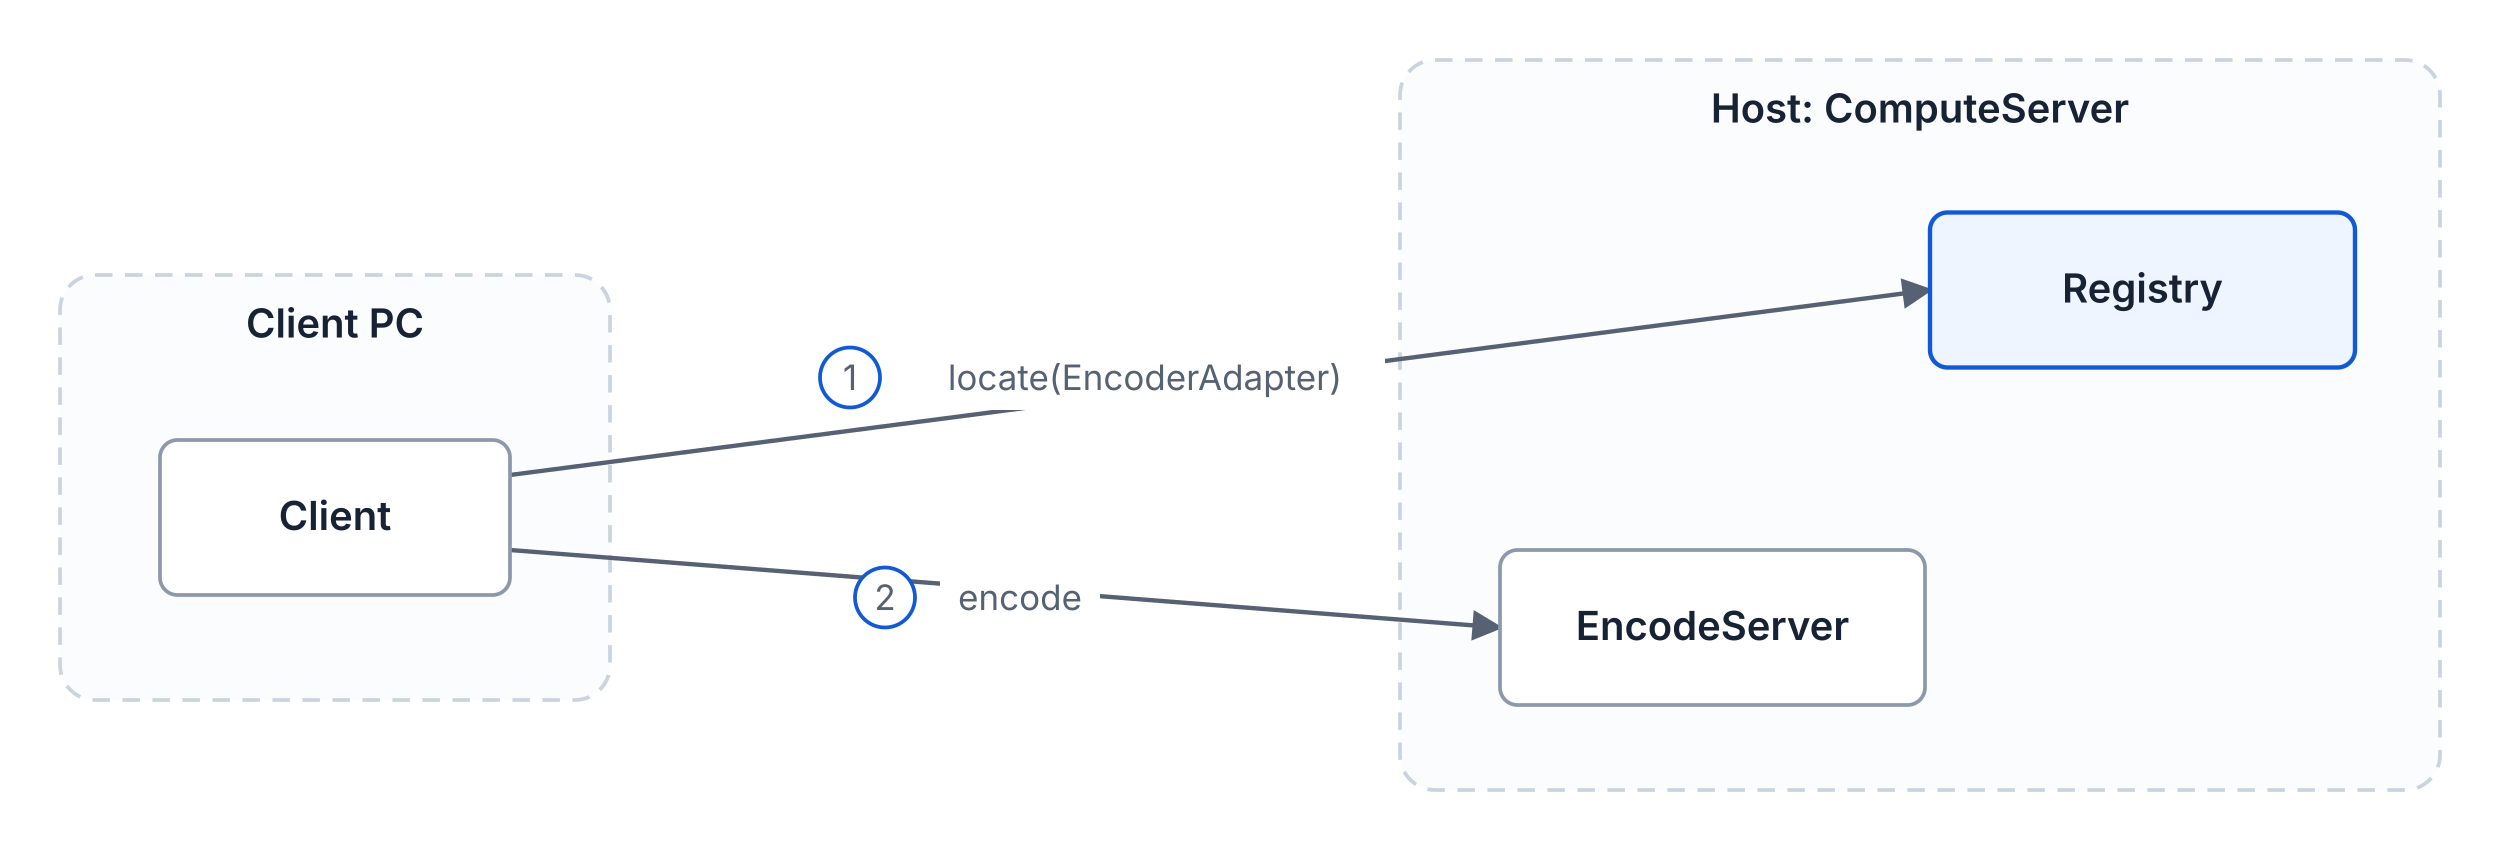
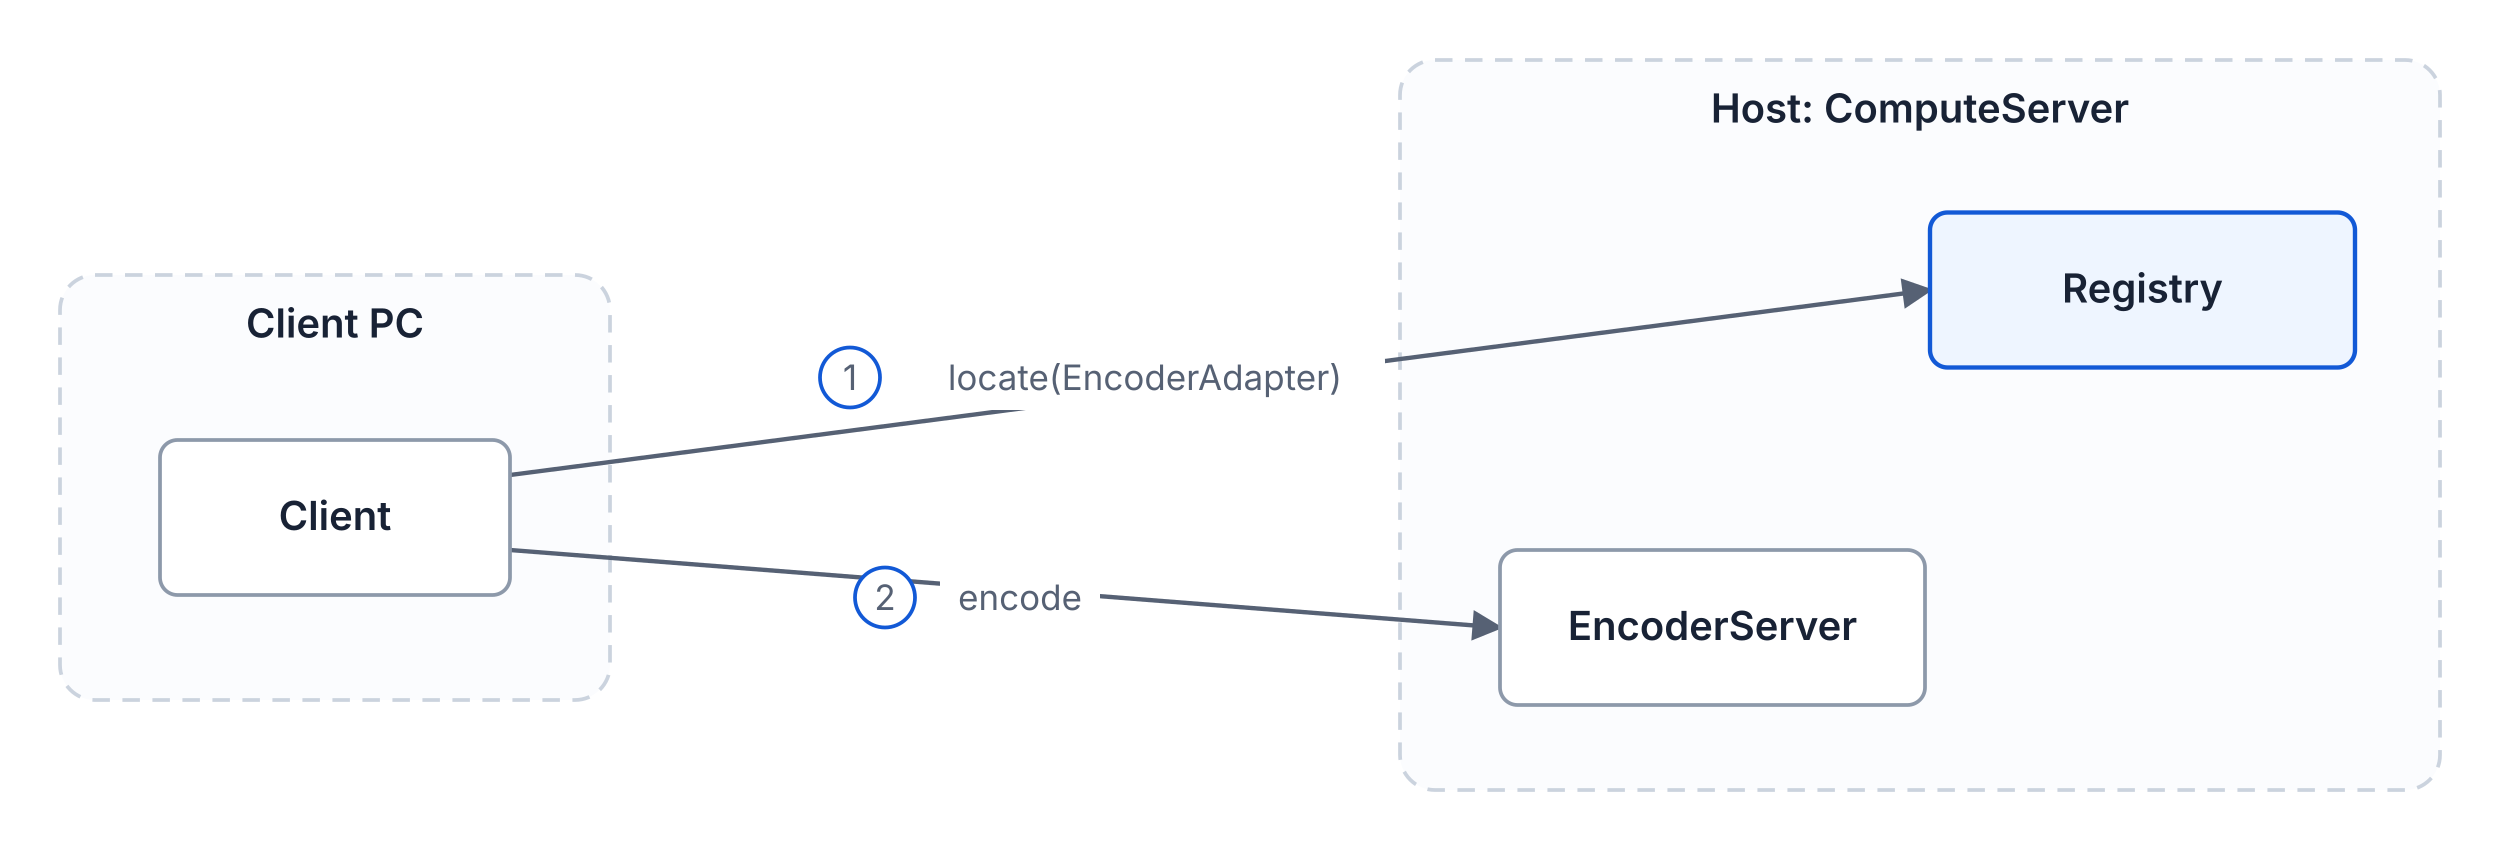
<svg xmlns="http://www.w3.org/2000/svg" viewBox="0 0 1000 340" role="img" aria-labelledby="title description">
  <defs>
    <marker id="arrow" viewBox="0 0 8 8" refX="7.2" refY="4" markerWidth="7" markerHeight="7" orient="auto-start-reverse">
      <path d="M 0 0 L 8 4 L 0 8 Z" fill="#566174" />
    </marker>
    <circle id="step-badge-shape" cx="0" cy="0" r="12" fill="#ffffff" stroke="#1259d6" stroke-width="1.5" vector-effect="non-scaling-stroke" />
  </defs>
  <style>
    text {
      fill: #182235;
      font-family: Inter, ui-sans-serif, system-ui, -apple-system, BlinkMacSystemFont, "Segoe UI", sans-serif;
    }
    .label {
      font-size: 16px;
      font-weight: 600;
      text-anchor: middle;
    }
    .annotation {
      fill: #566174;
      font-size: 14px;
      text-anchor: middle;
    }
    .application {
      fill: #ffffff;
      stroke: #8d99aa;
      stroke-width: 1.5;
    }
    .runtime {
      fill: #eef5ff;
      stroke: #1259d6;
      stroke-width: 1.75;
    }
    .boundary {
      fill: #fbfcfe;
      stroke: #cbd3de;
      stroke-width: 1.5;
      stroke-dasharray: 7 5;
    }
    .connector {
      fill: none;
      stroke: #566174;
      stroke-width: 1.75;
      stroke-linecap: round;
      stroke-linejoin: round;
    }
    .one-way {
      marker-end: url(#arrow);
    }
  </style>
  <rect width="1000" height="340" fill="#ffffff" />
  <g id="boundaries" aria-hidden="true">
    <rect class="boundary" x="24" y="110" width="220" height="170" rx="14" vector-effect="non-scaling-stroke" />
    <rect class="boundary" x="560" y="24" width="416" height="292" rx="14" vector-effect="non-scaling-stroke" />
  </g>
  <g id="connectors" aria-hidden="true">
    <path class="connector one-way" d="M 204 190 L 772 116" vector-effect="non-scaling-stroke" />
    <path class="connector one-way" d="M 204 220 L 600 251" vector-effect="non-scaling-stroke" />
  </g>
  <g id="components" aria-hidden="true">
    <rect class="application" x="64" y="176" width="140" height="62" rx="7" vector-effect="non-scaling-stroke" />
    <rect class="runtime" x="772" y="85" width="170" height="62" rx="7" vector-effect="non-scaling-stroke" />
    <rect class="application" x="600" y="220" width="170" height="62" rx="7" vector-effect="non-scaling-stroke" />
  </g>
  <g id="labels">
    <text class="label" x="134.0" y="135">Client PC</text>
    <text class="label" x="134.0" y="212.0">Client</text>
    <text class="label" x="768.0" y="49">Host: ComputeServer</text>
    <text class="label" x="857.0" y="121.0">Registry</text>
-     <text class="label" x="685.0" y="256.0">EncodeServer</text>
+     <text class="label" x="685.0" y="256.0">EncoderServer</text>
    <use href="#step-badge-shape" x="340" y="151" />
    <text class="annotation" x="340" y="156">1</text>
    <rect x="362.0" y="140" width="192" height="24" rx="4" fill="#ffffff" />
    <text class="annotation" x="458" y="156">locate(EncoderAdapter)</text>
    <use href="#step-badge-shape" x="354" y="239" />
    <text class="annotation" x="354" y="244">2</text>
    <rect x="376.0" y="228" width="64" height="24" rx="4" fill="#ffffff" />
    <text class="annotation" x="408" y="244">encode</text>
  </g>
</svg>
